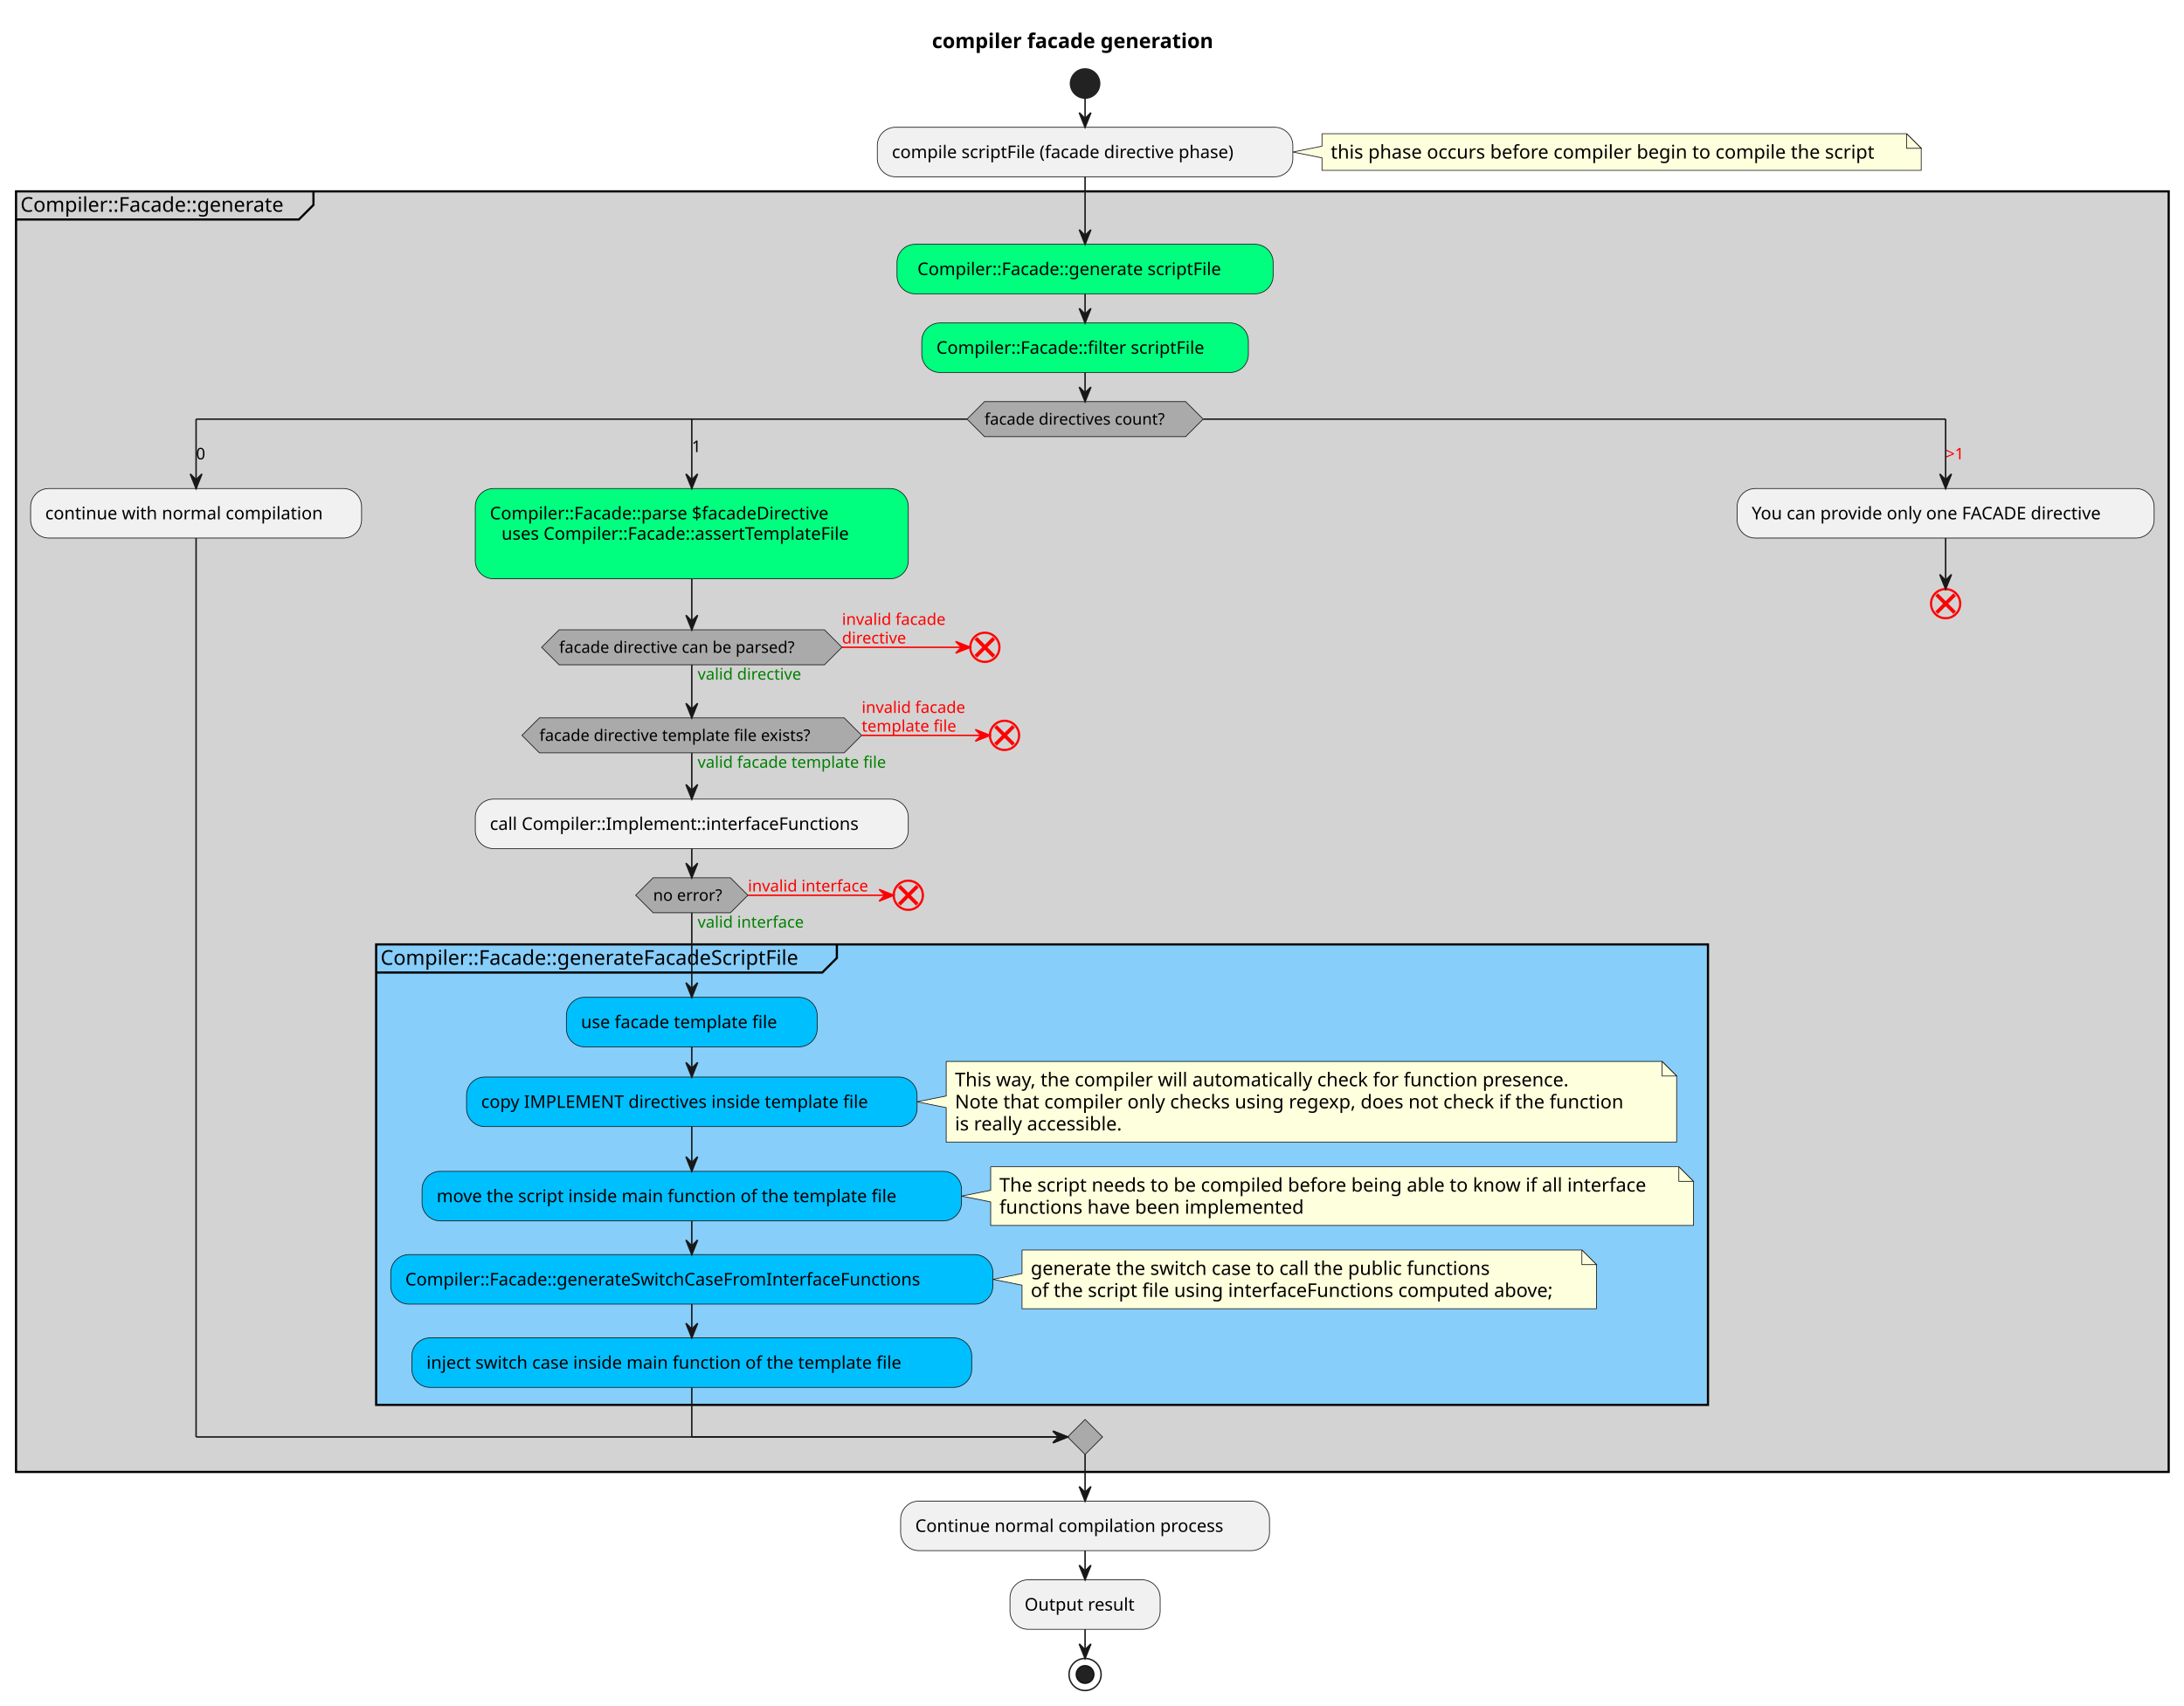
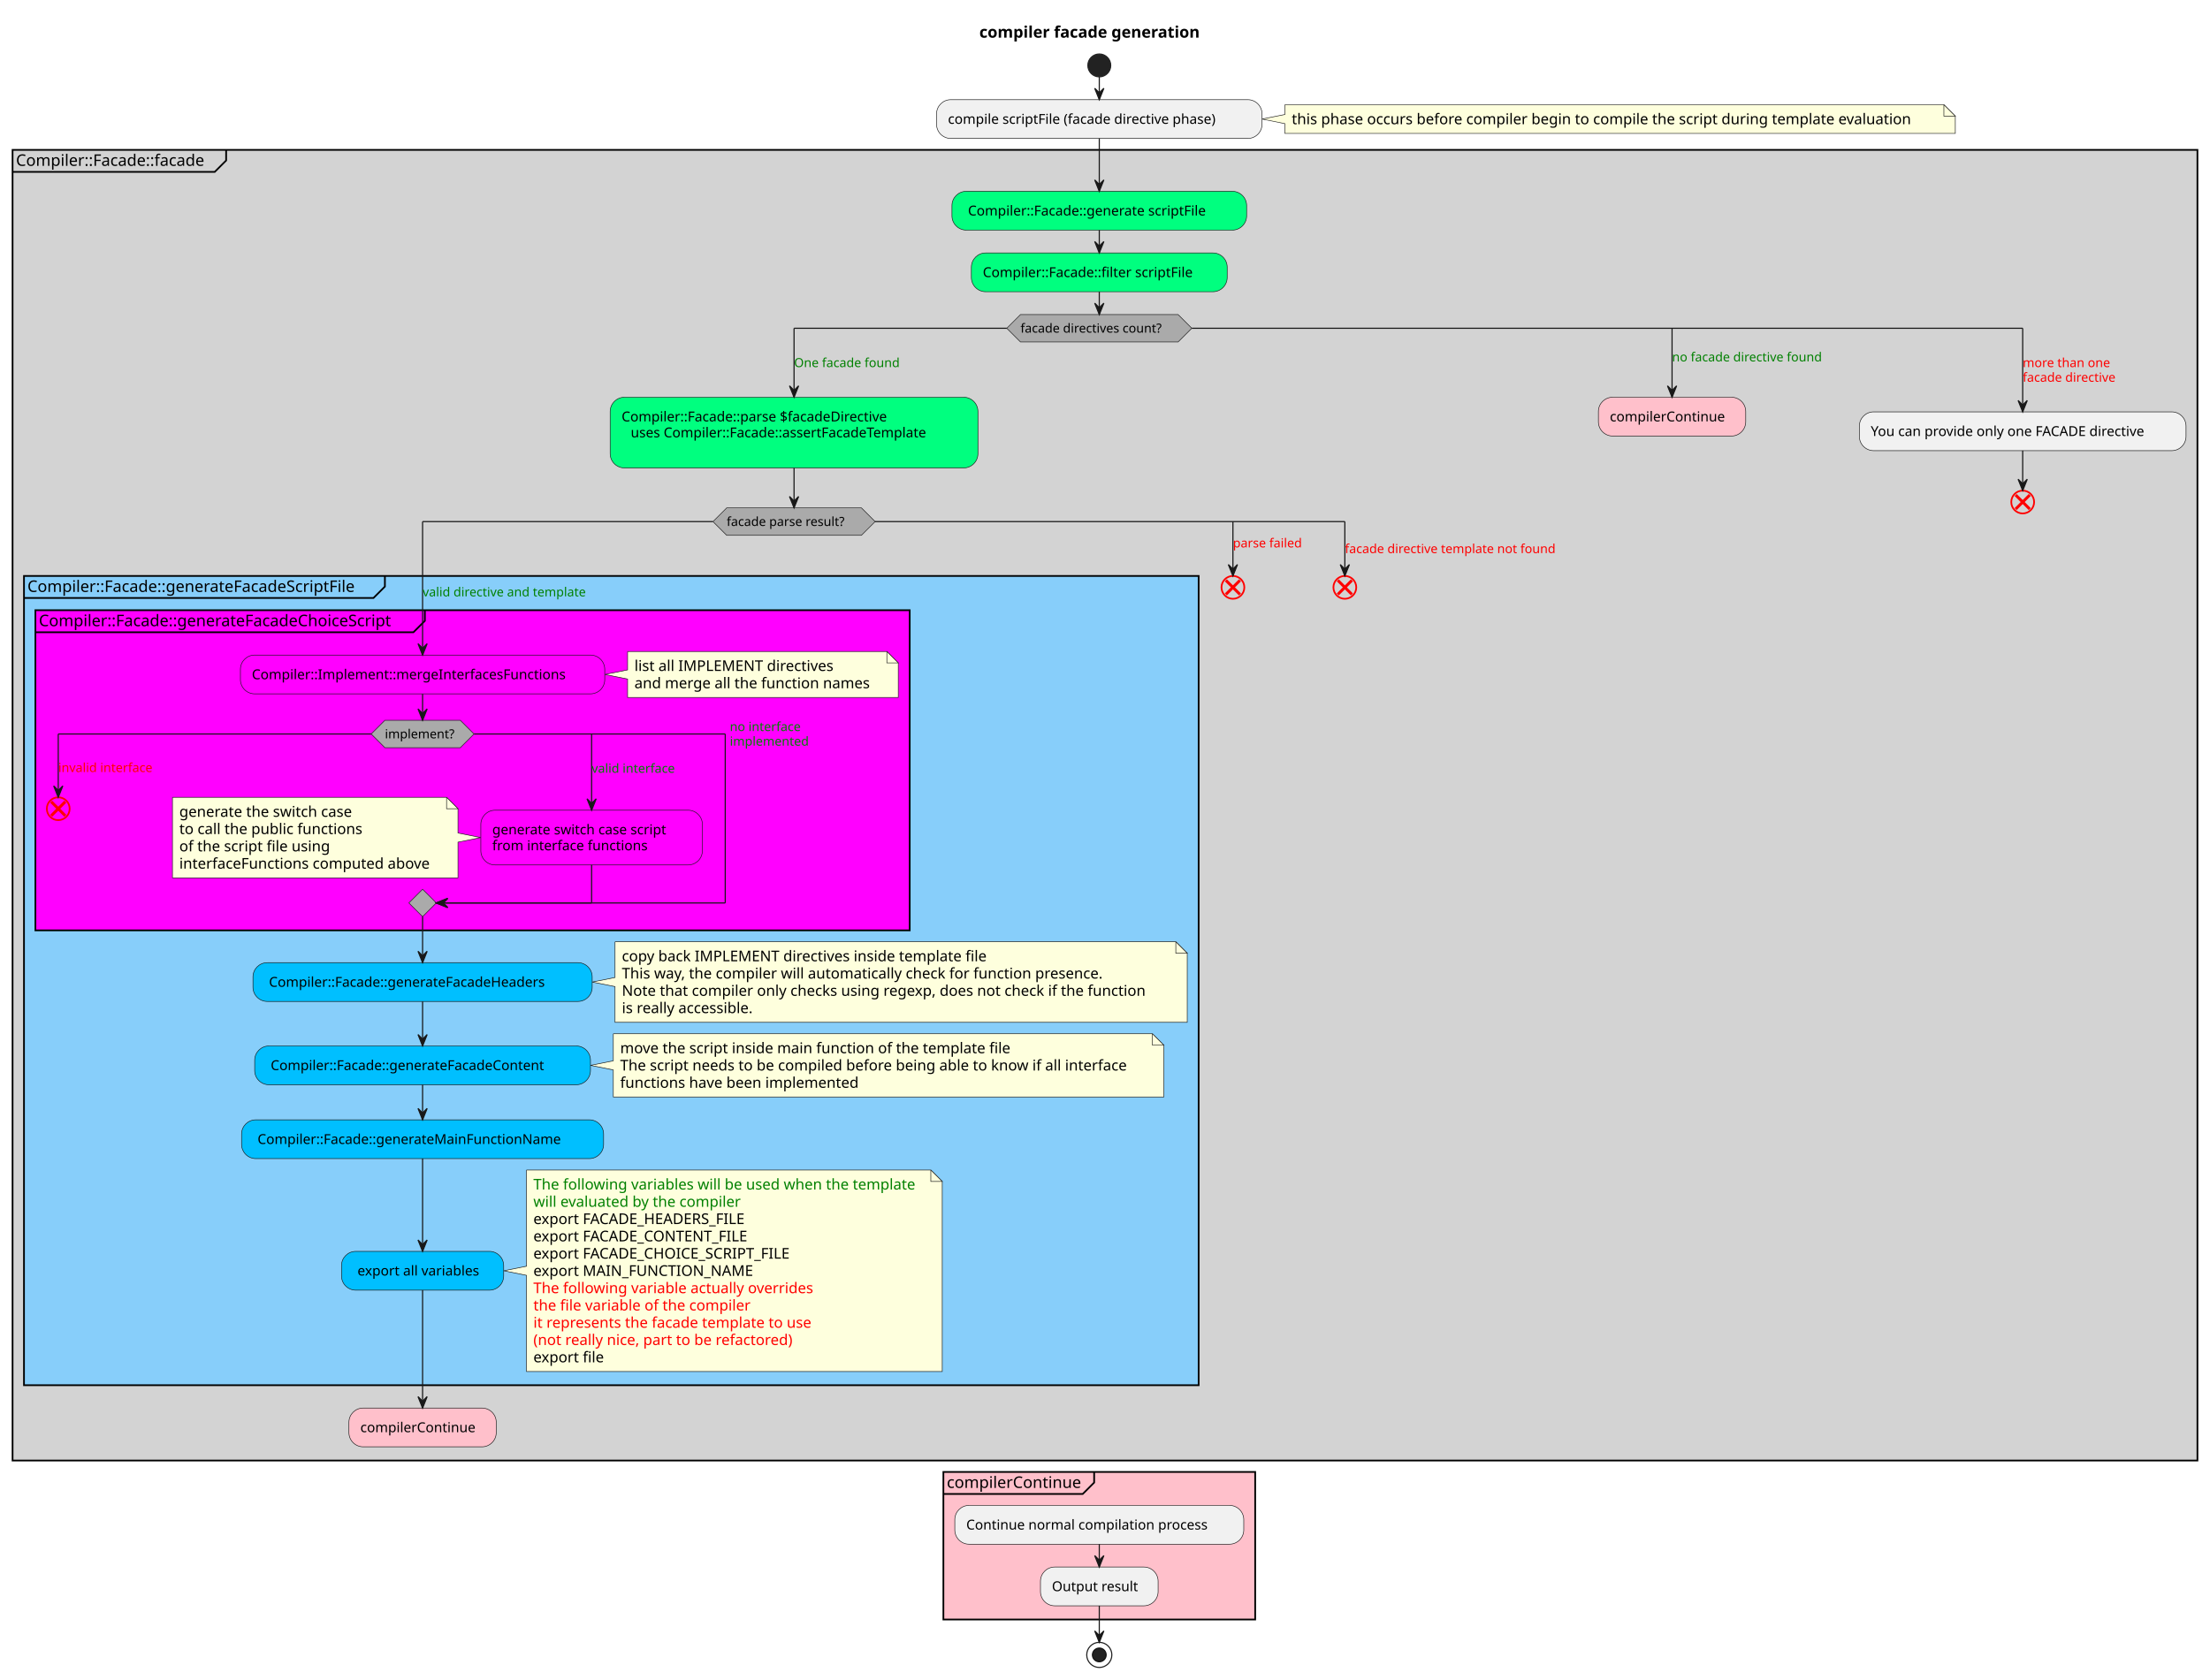
- <svg xmlns="http://www.w3.org/2000/svg" contentStyleType="text/css" height="1170px" preserveAspectRatio="none" style="width:1498px;height:1170px;background:#FFFFFF;" version="1.1" viewBox="0 0 1498 1170" width="1498px" zoomAndPan="magnify">
+ <svg xmlns="http://www.w3.org/2000/svg" contentStyleType="text/css" height="1471px" preserveAspectRatio="none" style="width:1935px;height:1471px;background:#FFFFFF;" version="1.1" viewBox="0 0 1935 1471" width="1935px" zoomAndPan="magnify">
  <defs />
  <g>
-     <text fill="#000000" font-family="sans-serif" font-size="14" font-weight="bold" lengthAdjust="spacing" textLength="217" x="639.25" y="32.995">compiler facade generation</text>
-     <ellipse cx="744.25" cy="57.297" fill="#222222" rx="10" ry="10" style="stroke:#222222;stroke-width:1.0;" />
-     <path d="M906.75,91.715 L906.75,100.281 L886.75,104.281 L906.75,108.281 L906.75,116.848 A0,0 0 0 0 906.75,116.848 L1317.75,116.848 A0,0 0 0 0 1317.75,116.848 L1317.75,101.715 L1307.75,91.715 L906.75,91.715 A0,0 0 0 0 906.75,91.715 " fill="#FEFFDD" style="stroke:#181818;stroke-width:0.5;" />
-     <path d="M1307.75,91.715 L1307.75,101.715 L1317.75,101.715 L1307.75,91.715 " fill="#FEFFDD" style="stroke:#181818;stroke-width:0.5;" />
-     <text fill="#000000" font-family="sans-serif" font-size="13" lengthAdjust="spacing" textLength="390" x="912.75" y="108.782">this phase occurs before compiler begin to compile the script</text>
-     <rect fill="#F1F1F1" height="33.969" rx="12.5" ry="12.5" style="stroke:#181818;stroke-width:0.5;" width="285" x="601.75" y="87.297" />
-     <text fill="#000000" font-family="sans-serif" font-size="12" lengthAdjust="spacing" textLength="265" x="611.75" y="108.436">compile scriptFile (facade directive phase)</text>
-     <rect fill="#D3D3D3" height="878.421" style="stroke:#000000;stroke-width:1.5;" width="1476.5" x="11" y="131.266" />
-     <path d="M215,131.266 L215,140.562 L205,150.562 L11,150.562 " fill="none" style="stroke:#000000;stroke-width:1.5;" />
-     <text fill="#000000" font-family="sans-serif" font-size="14" lengthAdjust="spacing" textLength="194" x="14" y="145.261">Compiler::Facade::generate</text>
-     <rect fill="#00FF7F" height="33.969" rx="12.5" ry="12.5" style="stroke:#181818;stroke-width:0.5;" width="258" x="615.25" y="167.562" />
-     <text fill="#000000" font-family="sans-serif" font-size="12" lengthAdjust="spacing" textLength="234" x="629.25" y="188.701">Compiler::Facade::generate scriptFile</text>
-     <rect fill="#00FF7F" height="33.969" rx="12.5" ry="12.5" style="stroke:#181818;stroke-width:0.5;" width="224" x="632.25" y="221.531" />
-     <text fill="#000000" font-family="sans-serif" font-size="12" lengthAdjust="spacing" textLength="204" x="642.25" y="242.67">Compiler::Facade::filter scriptFile</text>
-     <polygon fill="#AAAAAA" points="675.25,275.5,813.25,275.5,825.25,287.5,813.25,299.5,675.25,299.5,663.25,287.5,675.25,275.5" style="stroke:#181818;stroke-width:0.5;" />
-     <text fill="#000000" font-family="sans-serif" font-size="11" lengthAdjust="spacing" textLength="138" x="675.25" y="291.308">facade directives count?</text>
-     <rect fill="#F1F1F1" height="33.969" rx="12.5" ry="12.5" style="stroke:#181818;stroke-width:0.5;" width="227" x="21" y="335.109" />
-     <text fill="#000000" font-family="sans-serif" font-size="12" lengthAdjust="spacing" textLength="207" x="31" y="356.248">continue with normal compilation</text>
-     <rect fill="#00FF7F" height="61.906" rx="12.5" ry="12.5" style="stroke:#181818;stroke-width:0.5;" width="297" x="326" y="335.109" />
-     <text fill="#000000" font-family="sans-serif" font-size="12" lengthAdjust="spacing" textLength="261" x="336" y="356.248">Compiler::Facade::parse $facadeDirective</text>
-     <text fill="#000000" font-family="sans-serif" font-size="12" lengthAdjust="spacing" textLength="8" x="336" y="370.217">  </text>
-     <text fill="#000000" font-family="sans-serif" font-size="12" lengthAdjust="spacing" text-decoration="wavy underline" textLength="269" x="344" y="370.217">uses Compiler::Facade::assertTemplateFile</text>
-     <text fill="#000000" font-family="sans-serif" font-size="12" lengthAdjust="spacing" textLength="4" x="336" y="384.185"> </text>
-     <polygon fill="#AAAAAA" points="383.5,432.016,565.5,432.016,577.5,444.016,565.5,456.016,383.5,456.016,371.5,444.016,383.5,432.016" style="stroke:#181818;stroke-width:0.5;" />
-     <text fill="#008000" font-family="sans-serif" font-size="11" lengthAdjust="spacing" textLength="78" x="478.5" y="466.226">valid directive</text>
-     <text fill="#000000" font-family="sans-serif" font-size="11" lengthAdjust="spacing" textLength="182" x="383.5" y="447.824">facade directive can be parsed?</text>
-     <text fill="#FF0000" font-family="sans-serif" font-size="11" lengthAdjust="spacing" textLength="78" x="577.5" y="428.617">invalid facade</text>
-     <text fill="#FF0000" font-family="sans-serif" font-size="11" lengthAdjust="spacing" textLength="48" x="577.5" y="441.421">directive</text>
-     <ellipse cx="675.5" cy="444.016" fill="none" rx="10" ry="10" style="stroke:#FF0000;stroke-width:1.5;" />
-     <line style="stroke:#FF0000;stroke-width:2.5;" x1="669.313" x2="681.687" y1="437.828" y2="450.203" />
-     <line style="stroke:#FF0000;stroke-width:2.5;" x1="681.687" x2="669.313" y1="437.828" y2="450.203" />
-     <polygon fill="#AAAAAA" points="370,492.43,579,492.43,591,504.43,579,516.43,370,516.43,358,504.43,370,492.43" style="stroke:#181818;stroke-width:0.5;" />
-     <text fill="#008000" font-family="sans-serif" font-size="11" lengthAdjust="spacing" textLength="143" x="478.5" y="526.64">valid facade template file</text>
-     <text fill="#000000" font-family="sans-serif" font-size="11" lengthAdjust="spacing" textLength="209" x="370" y="508.238">facade directive template file exists?</text>
-     <text fill="#FF0000" font-family="sans-serif" font-size="11" lengthAdjust="spacing" textLength="78" x="591" y="489.031">invalid facade</text>
-     <text fill="#FF0000" font-family="sans-serif" font-size="11" lengthAdjust="spacing" textLength="71" x="591" y="501.835">template file</text>
-     <ellipse cx="689" cy="504.43" fill="none" rx="10" ry="10" style="stroke:#FF0000;stroke-width:1.5;" />
-     <line style="stroke:#FF0000;stroke-width:2.5;" x1="682.813" x2="695.187" y1="498.243" y2="510.617" />
-     <line style="stroke:#FF0000;stroke-width:2.5;" x1="695.187" x2="682.813" y1="498.243" y2="510.617" />
-     <rect fill="#F1F1F1" height="33.969" rx="12.5" ry="12.5" style="stroke:#181818;stroke-width:0.5;" width="297" x="326" y="548.14" />
-     <text fill="#000000" font-family="sans-serif" font-size="12" lengthAdjust="spacing" textLength="277" x="336" y="569.279">call Compiler::Implement::interfaceFunctions</text>
-     <polygon fill="#AAAAAA" points="448,602.109,501,602.109,513,614.109,501,626.109,448,626.109,436,614.109,448,602.109" style="stroke:#181818;stroke-width:0.5;" />
-     <text fill="#008000" font-family="sans-serif" font-size="11" lengthAdjust="spacing" textLength="80" x="478.5" y="636.319">valid interface</text>
-     <text fill="#000000" font-family="sans-serif" font-size="11" lengthAdjust="spacing" textLength="53" x="448" y="617.917">no error?</text>
-     <text fill="#FF0000" font-family="sans-serif" font-size="11" lengthAdjust="spacing" textLength="90" x="513" y="611.515">invalid interface</text>
-     <ellipse cx="623" cy="614.109" fill="none" rx="10" ry="10" style="stroke:#FF0000;stroke-width:1.5;" />
-     <line style="stroke:#FF0000;stroke-width:2.5;" x1="616.813" x2="629.187" y1="607.922" y2="620.296" />
-     <line style="stroke:#FF0000;stroke-width:2.5;" x1="629.187" x2="616.813" y1="607.922" y2="620.296" />
-     <rect fill="#87CEFA" height="315.867" style="stroke:#000000;stroke-width:1.5;" width="913.5" x="258" y="647.819" />
-     <path d="M574,647.819 L574,657.116 L564,667.116 L258,667.116 " fill="none" style="stroke:#000000;stroke-width:1.5;" />
-     <text fill="#000000" font-family="sans-serif" font-size="14" lengthAdjust="spacing" textLength="306" x="261" y="661.814">Compiler::Facade::generateFacadeScriptFile</text>
-     <rect fill="#00BFFF" height="33.969" rx="12.5" ry="12.5" style="stroke:#181818;stroke-width:0.5;" width="172" x="388.5" y="684.116" />
-     <text fill="#000000" font-family="sans-serif" font-size="12" lengthAdjust="spacing" textLength="152" x="398.5" y="705.255">use facade template file</text>
-     <path d="M649,728.085 L649,751.784 L629,755.784 L649,759.784 L649,783.483 A0,0 0 0 0 649,783.483 L1150,783.483 A0,0 0 0 0 1150,783.483 L1150,738.085 L1140,728.085 L649,728.085 A0,0 0 0 0 649,728.085 " fill="#FEFFDD" style="stroke:#181818;stroke-width:0.5;" />
-     <path d="M1140,728.085 L1140,738.085 L1150,738.085 L1140,728.085 " fill="#FEFFDD" style="stroke:#181818;stroke-width:0.5;" />
-     <text fill="#000000" font-family="sans-serif" font-size="13" lengthAdjust="spacing" textLength="437" x="655" y="745.152">This way, the compiler will automatically check for function presence.</text>
-     <text fill="#000000" font-family="sans-serif" font-size="13" lengthAdjust="spacing" textLength="480" x="655" y="760.285">Note that compiler only checks using regexp, does not check if the function</text>
-     <text fill="#000000" font-family="sans-serif" font-size="13" lengthAdjust="spacing" textLength="122" x="655" y="775.418">is really accessible.</text>
-     <rect fill="#00BFFF" height="33.969" rx="12.5" ry="12.5" style="stroke:#181818;stroke-width:0.5;" width="309" x="320" y="738.8" />
-     <text fill="#000000" font-family="sans-serif" font-size="12" lengthAdjust="spacing" textLength="289" x="330" y="759.938">copy IMPLEMENT directives inside template file</text>
-     <path d="M679.5,800.335 L679.5,816.468 L659.5,820.468 L679.5,824.468 L679.5,840.601 A0,0 0 0 0 679.5,840.601 L1161.5,840.601 A0,0 0 0 0 1161.5,840.601 L1161.5,810.335 L1151.5,800.335 L679.5,800.335 A0,0 0 0 0 679.5,800.335 " fill="#FEFFDD" style="stroke:#181818;stroke-width:0.5;" />
-     <path d="M1151.5,800.335 L1151.5,810.335 L1161.5,810.335 L1151.5,800.335 " fill="#FEFFDD" style="stroke:#181818;stroke-width:0.5;" />
-     <text fill="#000000" font-family="sans-serif" font-size="13" lengthAdjust="spacing" textLength="461" x="685.5" y="817.402">The script needs to be compiled before being able to know if all interface</text>
-     <text fill="#000000" font-family="sans-serif" font-size="13" lengthAdjust="spacing" textLength="218" x="685.5" y="832.535">functions have been implemented</text>
-     <rect fill="#00BFFF" height="33.969" rx="12.5" ry="12.5" style="stroke:#181818;stroke-width:0.5;" width="370" x="289.5" y="803.483" />
-     <text fill="#000000" font-family="sans-serif" font-size="12" lengthAdjust="spacing" textLength="350" x="299.5" y="824.622">move the script inside main function of the template file</text>
-     <path d="M701,857.452 L701,873.585 L681,877.585 L701,881.585 L701,897.718 A0,0 0 0 0 701,897.718 L1095,897.718 A0,0 0 0 0 1095,897.718 L1095,867.452 L1085,857.452 L701,857.452 A0,0 0 0 0 701,857.452 " fill="#FEFFDD" style="stroke:#181818;stroke-width:0.5;" />
-     <path d="M1085,857.452 L1085,867.452 L1095,867.452 L1085,857.452 " fill="#FEFFDD" style="stroke:#181818;stroke-width:0.5;" />
-     <text fill="#000000" font-family="sans-serif" font-size="13" lengthAdjust="spacing" textLength="330" x="707" y="874.519">generate the switch case to call the public functions</text>
-     <text fill="#000000" font-family="sans-serif" font-size="13" lengthAdjust="spacing" textLength="373" x="707" y="889.652">of the script file using interfaceFunctions computed above;</text>
-     <rect fill="#00BFFF" height="33.969" rx="12.5" ry="12.5" style="stroke:#181818;stroke-width:0.5;" width="413" x="268" y="860.601" />
-     <text fill="#000000" font-family="sans-serif" font-size="12" lengthAdjust="spacing" textLength="393" x="278" y="881.739">Compiler::Facade::generateSwitchCaseFromInterfaceFunctions</text>
-     <rect fill="#00BFFF" height="33.969" rx="12.5" ry="12.5" style="stroke:#181818;stroke-width:0.5;" width="384" x="282.5" y="917.718" />
-     <text fill="#000000" font-family="sans-serif" font-size="12" lengthAdjust="spacing" textLength="364" x="292.5" y="938.856">inject switch case inside main function of the template file</text>
-     <rect fill="#F1F1F1" height="33.969" rx="12.5" ry="12.5" style="stroke:#181818;stroke-width:0.5;" width="286" x="1191.5" y="335.109" />
-     <text fill="#000000" font-family="sans-serif" font-size="12" lengthAdjust="spacing" textLength="266" x="1201.5" y="356.248">You can provide only one FACADE directive</text>
-     <ellipse cx="1334.5" cy="414.078" fill="none" rx="10" ry="10" style="stroke:#FF0000;stroke-width:1.5;" />
-     <line style="stroke:#FF0000;stroke-width:2.5;" x1="1328.313" x2="1340.687" y1="407.891" y2="420.265" />
-     <line style="stroke:#FF0000;stroke-width:2.5;" x1="1340.687" x2="1328.313" y1="407.891" y2="420.265" />
-     <polygon fill="#AAAAAA" points="744.25,973.687,744.25,973.687,756.25,985.687,744.25,997.687,744.25,997.687,732.25,985.687,744.25,973.687" style="stroke:#181818;stroke-width:0.5;" />
-     <rect fill="#F1F1F1" height="33.969" rx="12.5" ry="12.5" style="stroke:#181818;stroke-width:0.5;" width="253" x="617.75" y="1029.687" />
-     <text fill="#000000" font-family="sans-serif" font-size="12" lengthAdjust="spacing" textLength="233" x="627.75" y="1050.825">Continue normal compilation process</text>
-     <rect fill="#F1F1F1" height="33.969" rx="12.5" ry="12.5" style="stroke:#181818;stroke-width:0.5;" width="103" x="692.75" y="1083.655" />
-     <text fill="#000000" font-family="sans-serif" font-size="12" lengthAdjust="spacing" textLength="83" x="702.75" y="1104.794">Output result</text>
-     <ellipse cx="744.25" cy="1148.624" fill="none" rx="11" ry="11" style="stroke:#222222;stroke-width:1.0;" />
-     <ellipse cx="744.25" cy="1148.624" fill="#222222" rx="6" ry="6" style="stroke:#111111;stroke-width:1.0;" />
-     <line style="stroke:#181818;stroke-width:1.0;" x1="744.25" x2="744.25" y1="67.297" y2="87.297" />
-     <polygon fill="#181818" points="740.25,77.297,744.25,87.297,748.25,77.297,744.25,81.297" style="stroke:#181818;stroke-width:1.0;" />
-     <line style="stroke:#181818;stroke-width:1.0;" x1="744.25" x2="744.25" y1="201.531" y2="221.531" />
-     <polygon fill="#181818" points="740.25,211.531,744.25,221.531,748.25,211.531,744.25,215.531" style="stroke:#181818;stroke-width:1.0;" />
-     <line style="stroke:#181818;stroke-width:1.0;" x1="474.5" x2="474.5" y1="456.016" y2="492.43" />
-     <polygon fill="#181818" points="470.5,482.43,474.5,492.43,478.5,482.43,474.5,486.43" style="stroke:#181818;stroke-width:1.0;" />
-     <line style="stroke:#FF0000;stroke-width:1.0;" x1="577.5" x2="665.5" y1="444.016" y2="444.016" />
-     <polygon fill="#FF0000" points="655.5,440.016,665.5,444.016,655.5,448.016,659.5,444.016" style="stroke:#FF0000;stroke-width:1.0;" />
-     <line style="stroke:#181818;stroke-width:1.0;" x1="474.5" x2="474.5" y1="397.016" y2="432.016" />
-     <polygon fill="#181818" points="470.5,422.016,474.5,432.016,478.5,422.016,474.5,426.016" style="stroke:#181818;stroke-width:1.0;" />
-     <line style="stroke:#181818;stroke-width:1.0;" x1="474.5" x2="474.5" y1="516.43" y2="548.14" />
-     <polygon fill="#181818" points="470.5,538.14,474.5,548.14,478.5,538.14,474.5,542.14" style="stroke:#181818;stroke-width:1.0;" />
-     <line style="stroke:#FF0000;stroke-width:1.0;" x1="591" x2="679" y1="504.43" y2="504.43" />
-     <polygon fill="#FF0000" points="669,500.43,679,504.43,669,508.43,673,504.43" style="stroke:#FF0000;stroke-width:1.0;" />
-     <line style="stroke:#181818;stroke-width:1.0;" x1="474.5" x2="474.5" y1="626.109" y2="684.116" />
-     <polygon fill="#181818" points="470.5,674.116,474.5,684.116,478.5,674.116,474.5,678.116" style="stroke:#181818;stroke-width:1.0;" />
-     <line style="stroke:#FF0000;stroke-width:1.0;" x1="513" x2="613" y1="614.109" y2="614.109" />
-     <polygon fill="#FF0000" points="603,610.109,613,614.109,603,618.109,607,614.109" style="stroke:#FF0000;stroke-width:1.0;" />
-     <line style="stroke:#181818;stroke-width:1.0;" x1="474.5" x2="474.5" y1="582.109" y2="602.109" />
-     <polygon fill="#181818" points="470.5,592.109,474.5,602.109,478.5,592.109,474.5,596.109" style="stroke:#181818;stroke-width:1.0;" />
-     <line style="stroke:#181818;stroke-width:1.0;" x1="474.5" x2="474.5" y1="718.085" y2="738.8" />
-     <polygon fill="#181818" points="470.5,728.8,474.5,738.8,478.5,728.8,474.5,732.8" style="stroke:#181818;stroke-width:1.0;" />
-     <line style="stroke:#181818;stroke-width:1.0;" x1="474.5" x2="474.5" y1="772.769" y2="803.483" />
-     <polygon fill="#181818" points="470.5,793.483,474.5,803.483,478.5,793.483,474.5,797.483" style="stroke:#181818;stroke-width:1.0;" />
-     <line style="stroke:#181818;stroke-width:1.0;" x1="474.5" x2="474.5" y1="837.452" y2="860.601" />
-     <polygon fill="#181818" points="470.5,850.601,474.5,860.601,478.5,850.601,474.5,854.601" style="stroke:#181818;stroke-width:1.0;" />
-     <line style="stroke:#181818;stroke-width:1.0;" x1="474.5" x2="474.5" y1="894.569" y2="917.718" />
-     <polygon fill="#181818" points="470.5,907.718,474.5,917.718,478.5,907.718,474.5,911.718" style="stroke:#181818;stroke-width:1.0;" />
-     <line style="stroke:#181818;stroke-width:1.0;" x1="1334.5" x2="1334.5" y1="369.078" y2="404.078" />
-     <polygon fill="#181818" points="1330.5,394.078,1334.5,404.078,1338.5,394.078,1334.5,398.078" style="stroke:#181818;stroke-width:1.0;" />
-     <line style="stroke:#181818;stroke-width:1.0;" x1="663.25" x2="134.5" y1="287.5" y2="287.5" />
-     <line style="stroke:#181818;stroke-width:1.0;" x1="134.5" x2="134.5" y1="287.5" y2="335.109" />
-     <polygon fill="#181818" points="130.5,325.109,134.5,335.109,138.5,325.109,134.5,329.109" style="stroke:#181818;stroke-width:1.0;" />
-     <text fill="#000000" font-family="sans-serif" font-size="11" lengthAdjust="spacing" textLength="7" x="134.5" y="315.113">0</text>
-     <line style="stroke:#181818;stroke-width:1.0;" x1="825.25" x2="1334.5" y1="287.5" y2="287.5" />
-     <line style="stroke:#181818;stroke-width:1.0;" x1="1334.5" x2="1334.5" y1="287.5" y2="335.109" />
-     <polygon fill="#181818" points="1330.5,325.109,1334.5,335.109,1338.5,325.109,1334.5,329.109" style="stroke:#181818;stroke-width:1.0;" />
-     <text fill="#FF0000" font-family="sans-serif" font-size="11" lengthAdjust="spacing" textLength="16" x="1334.5" y="315.113">&gt;1</text>
-     <line style="stroke:#181818;stroke-width:1.0;" x1="474.5" x2="474.5" y1="287.5" y2="335.109" />
-     <polygon fill="#181818" points="470.5,325.109,474.5,335.109,478.5,325.109,474.5,329.109" style="stroke:#181818;stroke-width:1.0;" />
-     <text fill="#000000" font-family="sans-serif" font-size="11" lengthAdjust="spacing" textLength="7" x="474.5" y="310.113">1</text>
-     <line style="stroke:#181818;stroke-width:1.0;" x1="134.5" x2="134.5" y1="369.078" y2="985.687" />
-     <line style="stroke:#181818;stroke-width:1.0;" x1="134.5" x2="732.25" y1="985.687" y2="985.687" />
-     <polygon fill="#181818" points="722.25,981.687,732.25,985.687,722.25,989.687,726.25,985.687" style="stroke:#181818;stroke-width:1.0;" />
-     <line style="stroke:#181818;stroke-width:1.0;" x1="474.5" x2="474.5" y1="951.687" y2="985.687" />
-     <line style="stroke:#181818;stroke-width:1.0;" x1="474.5" x2="732.25" y1="985.687" y2="985.687" />
-     <polygon fill="#181818" points="722.25,981.687,732.25,985.687,722.25,989.687,726.25,985.687" style="stroke:#181818;stroke-width:1.0;" />
-     <line style="stroke:#181818;stroke-width:1.0;" x1="744.25" x2="744.25" y1="255.5" y2="275.5" />
-     <polygon fill="#181818" points="740.25,265.5,744.25,275.5,748.25,265.5,744.25,269.5" style="stroke:#181818;stroke-width:1.0;" />
-     <line style="stroke:#181818;stroke-width:1.0;" x1="744.25" x2="744.25" y1="121.266" y2="167.562" />
-     <polygon fill="#181818" points="740.25,157.562,744.25,167.562,748.25,157.562,744.25,161.562" style="stroke:#181818;stroke-width:1.0;" />
-     <line style="stroke:#181818;stroke-width:1.0;" x1="744.25" x2="744.25" y1="997.687" y2="1029.687" />
-     <polygon fill="#181818" points="740.25,1019.687,744.25,1029.687,748.25,1019.687,744.25,1023.687" style="stroke:#181818;stroke-width:1.0;" />
-     <line style="stroke:#181818;stroke-width:1.0;" x1="744.25" x2="744.25" y1="1063.655" y2="1083.655" />
-     <polygon fill="#181818" points="740.25,1073.655,744.25,1083.655,748.25,1073.655,744.25,1077.655" style="stroke:#181818;stroke-width:1.0;" />
-     <line style="stroke:#181818;stroke-width:1.0;" x1="744.25" x2="744.25" y1="1117.624" y2="1137.624" />
-     <polygon fill="#181818" points="740.25,1127.624,744.25,1137.624,748.25,1127.624,744.25,1131.624" style="stroke:#181818;stroke-width:1.0;" />
+     <text fill="#000000" font-family="sans-serif" font-size="14" font-weight="bold" lengthAdjust="spacing" textLength="217" x="857.5" y="32.995">compiler facade generation</text>
+     <ellipse cx="962.5" cy="57.297" fill="#222222" rx="10" ry="10" style="stroke:#222222;stroke-width:1.0;" />
+     <path d="M1125,91.715 L1125,100.281 L1105,104.281 L1125,108.281 L1125,116.848 A0,0 0 0 0 1125,116.848 L1712,116.848 A0,0 0 0 0 1712,116.848 L1712,101.715 L1702,91.715 L1125,91.715 A0,0 0 0 0 1125,91.715 " fill="#FEFFDD" style="stroke:#181818;stroke-width:0.5;" />
+     <path d="M1702,91.715 L1702,101.715 L1712,101.715 L1702,91.715 " fill="#FEFFDD" style="stroke:#181818;stroke-width:0.5;" />
+     <text fill="#000000" font-family="sans-serif" font-size="13" lengthAdjust="spacing" textLength="566" x="1131" y="108.782">this phase occurs before compiler begin to compile the script during template evaluation</text>
+     <rect fill="#F1F1F1" height="33.969" rx="12.5" ry="12.5" style="stroke:#181818;stroke-width:0.5;" width="285" x="820" y="87.297" />
+     <text fill="#000000" font-family="sans-serif" font-size="12" lengthAdjust="spacing" textLength="265" x="830" y="108.436">compile scriptFile (facade directive phase)</text>
+     <rect fill="#D3D3D3" height="1147.891" style="stroke:#000000;stroke-width:1.5;" width="1913" x="11" y="131.266" />
+     <path d="M198,131.266 L198,140.562 L188,150.562 L11,150.562 " fill="none" style="stroke:#000000;stroke-width:1.5;" />
+     <text fill="#000000" font-family="sans-serif" font-size="14" lengthAdjust="spacing" textLength="177" x="14" y="145.261">Compiler::Facade::facade</text>
+     <rect fill="#00FF7F" height="33.969" rx="12.5" ry="12.5" style="stroke:#181818;stroke-width:0.5;" width="258" x="833.5" y="167.562" />
+     <text fill="#000000" font-family="sans-serif" font-size="12" lengthAdjust="spacing" textLength="234" x="847.5" y="188.701">Compiler::Facade::generate scriptFile</text>
+     <rect fill="#00FF7F" height="33.969" rx="12.5" ry="12.5" style="stroke:#181818;stroke-width:0.5;" width="224" x="850.5" y="221.531" />
+     <text fill="#000000" font-family="sans-serif" font-size="12" lengthAdjust="spacing" textLength="204" x="860.5" y="242.67">Compiler::Facade::filter scriptFile</text>
+     <polygon fill="#AAAAAA" points="893.5,275.5,1031.5,275.5,1043.5,287.5,1031.5,299.5,893.5,299.5,881.5,287.5,893.5,275.5" style="stroke:#181818;stroke-width:0.5;" />
+     <text fill="#000000" font-family="sans-serif" font-size="11" lengthAdjust="spacing" textLength="138" x="893.5" y="291.308">facade directives count?</text>
+     <rect fill="#00FF7F" height="61.906" rx="12.5" ry="12.5" style="stroke:#181818;stroke-width:0.5;" width="322" x="534.25" y="347.914" />
+     <text fill="#000000" font-family="sans-serif" font-size="12" lengthAdjust="spacing" textLength="261" x="544.25" y="369.053">Compiler::Facade::parse $facadeDirective</text>
+     <text fill="#000000" font-family="sans-serif" font-size="12" lengthAdjust="spacing" textLength="8" x="544.25" y="383.022">  </text>
+     <text fill="#000000" font-family="sans-serif" font-size="12" lengthAdjust="spacing" text-decoration="wavy underline" textLength="294" x="552.25" y="383.022">uses Compiler::Facade::assertFacadeTemplate</text>
+     <text fill="#000000" font-family="sans-serif" font-size="12" lengthAdjust="spacing" textLength="4" x="544.25" y="396.99"> </text>
+     <polygon fill="#AAAAAA" points="636.25,444.82,754.25,444.82,766.25,456.82,754.25,468.82,636.25,468.82,624.25,456.82,636.25,444.82" style="stroke:#181818;stroke-width:0.5;" />
+     <text fill="#000000" font-family="sans-serif" font-size="11" lengthAdjust="spacing" textLength="118" x="636.25" y="460.628">facade parse result?</text>
+     <rect fill="#87CEFA" height="708.758" style="stroke:#000000;stroke-width:1.5;" width="1028.5" x="21" y="504.43" />
+     <path d="M337,504.43 L337,513.727 L327,523.727 L21,523.727 " fill="none" style="stroke:#000000;stroke-width:1.5;" />
+     <text fill="#000000" font-family="sans-serif" font-size="14" lengthAdjust="spacing" textLength="306" x="24" y="518.425">Compiler::Facade::generateFacadeScriptFile</text>
+     <rect fill="#FF00FF" height="280.398" style="stroke:#000000;stroke-width:1.5;" width="765.5" x="31" y="534.43" />
+     <path d="M372,534.43 L372,543.727 L362,553.727 L31,553.727 " fill="none" style="stroke:#000000;stroke-width:1.5;" />
+     <text fill="#000000" font-family="sans-serif" font-size="14" lengthAdjust="spacing" textLength="331" x="34" y="548.425">Compiler::Facade::generateFacadeChoiceScript</text>
+     <path d="M549.5,570.578 L549.5,586.711 L529.5,590.711 L549.5,594.711 L549.5,610.844 A0,0 0 0 0 549.5,610.844 L786.5,610.844 A0,0 0 0 0 786.5,610.844 L786.5,580.578 L776.5,570.578 L549.5,570.578 A0,0 0 0 0 549.5,570.578 " fill="#FEFFDD" style="stroke:#181818;stroke-width:0.5;" />
+     <path d="M776.5,570.578 L776.5,580.578 L786.5,580.578 L776.5,570.578 " fill="#FEFFDD" style="stroke:#181818;stroke-width:0.5;" />
+     <text fill="#000000" font-family="sans-serif" font-size="13" lengthAdjust="spacing" textLength="178" x="555.5" y="587.645">list all IMPLEMENT directives</text>
+     <text fill="#000000" font-family="sans-serif" font-size="13" lengthAdjust="spacing" textLength="216" x="555.5" y="602.778">and merge all the function names</text>
+     <rect fill="#FF00FF" height="33.969" rx="12.5" ry="12.5" style="stroke:#181818;stroke-width:0.5;" width="319" x="210.5" y="573.727" />
+     <text fill="#000000" font-family="sans-serif" font-size="12" lengthAdjust="spacing" textLength="299" x="220.5" y="594.865">Compiler::Implement::mergeInterfacesFunctions</text>
+     <polygon fill="#AAAAAA" points="337,630.844,403,630.844,415,642.844,403,654.844,337,654.844,325,642.844,337,630.844" style="stroke:#181818;stroke-width:0.5;" />
+     <text fill="#000000" font-family="sans-serif" font-size="11" lengthAdjust="spacing" textLength="66" x="337" y="646.652">implement?</text>
+     <ellipse cx="51" cy="708.297" fill="none" rx="10" ry="10" style="stroke:#FF0000;stroke-width:1.5;" />
+     <line style="stroke:#FF0000;stroke-width:2.5;" x1="44.813" x2="57.187" y1="702.11" y2="714.484" />
+     <line style="stroke:#FF0000;stroke-width:2.5;" x1="57.187" x2="44.813" y1="702.11" y2="714.484" />
+     <path d="M151,698.297 L151,768.828 A0,0 0 0 0 151,768.828 L401,768.828 A0,0 0 0 0 401,768.828 L401,737.562 L421,733.562 L401,729.562 L401,708.297 L391,698.297 L151,698.297 A0,0 0 0 0 151,698.297 " fill="#FEFFDD" style="stroke:#181818;stroke-width:0.5;" />
+     <path d="M391,698.297 L391,708.297 L401,708.297 L391,698.297 " fill="#FEFFDD" style="stroke:#181818;stroke-width:0.5;" />
+     <text fill="#000000" font-family="sans-serif" font-size="13" lengthAdjust="spacing" textLength="160" x="157" y="715.364">generate the switch case</text>
+     <text fill="#000000" font-family="sans-serif" font-size="13" lengthAdjust="spacing" textLength="166" x="157" y="730.497">to call the public functions</text>
+     <text fill="#000000" font-family="sans-serif" font-size="13" lengthAdjust="spacing" textLength="136" x="157" y="745.629">of the script file using</text>
+     <text fill="#000000" font-family="sans-serif" font-size="13" lengthAdjust="spacing" textLength="229" x="157" y="760.762">interfaceFunctions computed above</text>
+     <rect fill="#FF00FF" height="47.938" rx="12.5" ry="12.5" style="stroke:#181818;stroke-width:0.5;" width="194" x="421" y="709.594" />
+     <text fill="#000000" font-family="sans-serif" font-size="12" lengthAdjust="spacing" textLength="174" x="431" y="730.732">generate switch case script</text>
+     <text fill="#000000" font-family="sans-serif" font-size="12" lengthAdjust="spacing" textLength="150" x="431" y="744.701">from interface functions</text>
+     <polygon fill="#AAAAAA" points="370,778.828,370,778.828,382,790.828,370,802.828,370,802.828,358,790.828,370,778.828" style="stroke:#181818;stroke-width:0.5;" />
+     <path d="M538.5,824.828 L538.5,856.094 L518.5,860.094 L538.5,864.094 L538.5,895.359 A0,0 0 0 0 538.5,895.359 L1039.5,895.359 A0,0 0 0 0 1039.5,895.359 L1039.5,834.828 L1029.5,824.828 L538.5,824.828 A0,0 0 0 0 538.5,824.828 " fill="#FEFFDD" style="stroke:#181818;stroke-width:0.5;" />
+     <path d="M1029.5,824.828 L1029.5,834.828 L1039.5,834.828 L1029.5,824.828 " fill="#FEFFDD" style="stroke:#181818;stroke-width:0.5;" />
+     <text fill="#000000" font-family="sans-serif" font-size="13" lengthAdjust="spacing" textLength="331" x="544.5" y="841.895">copy back IMPLEMENT directives inside template file</text>
+     <text fill="#000000" font-family="sans-serif" font-size="13" lengthAdjust="spacing" textLength="437" x="544.5" y="857.028">This way, the compiler will automatically check for function presence.</text>
+     <text fill="#000000" font-family="sans-serif" font-size="13" lengthAdjust="spacing" textLength="480" x="544.5" y="872.161">Note that compiler only checks using regexp, does not check if the function</text>
+     <text fill="#000000" font-family="sans-serif" font-size="13" lengthAdjust="spacing" textLength="122" x="544.5" y="887.293">is really accessible.</text>
+     <rect fill="#00BFFF" height="33.969" rx="12.5" ry="12.5" style="stroke:#181818;stroke-width:0.5;" width="297" x="221.5" y="843.109" />
+     <text fill="#000000" font-family="sans-serif" font-size="12" lengthAdjust="spacing" textLength="273" x="235.5" y="864.248">Compiler::Facade::generateFacadeHeaders</text>
+     <path d="M537,905.359 L537,929.059 L517,933.059 L537,937.059 L537,960.758 A0,0 0 0 0 537,960.758 L1019,960.758 A0,0 0 0 0 1019,960.758 L1019,915.359 L1009,905.359 L537,905.359 A0,0 0 0 0 537,905.359 " fill="#FEFFDD" style="stroke:#181818;stroke-width:0.5;" />
+     <path d="M1009,905.359 L1009,915.359 L1019,915.359 L1009,905.359 " fill="#FEFFDD" style="stroke:#181818;stroke-width:0.5;" />
+     <text fill="#000000" font-family="sans-serif" font-size="13" lengthAdjust="spacing" textLength="357" x="543" y="922.426">move the script inside main function of the template file</text>
+     <text fill="#000000" font-family="sans-serif" font-size="13" lengthAdjust="spacing" textLength="461" x="543" y="937.559">The script needs to be compiled before being able to know if all interface</text>
+     <text fill="#000000" font-family="sans-serif" font-size="13" lengthAdjust="spacing" textLength="218" x="543" y="952.692">functions have been implemented</text>
+     <rect fill="#00BFFF" height="33.969" rx="12.5" ry="12.5" style="stroke:#181818;stroke-width:0.5;" width="294" x="223" y="916.074" />
+     <text fill="#000000" font-family="sans-serif" font-size="12" lengthAdjust="spacing" textLength="270" x="237" y="937.213">Compiler::Facade::generateFacadeContent</text>
+     <rect fill="#00BFFF" height="33.969" rx="12.5" ry="12.5" style="stroke:#181818;stroke-width:0.5;" width="317" x="211.5" y="980.758" />
+     <text fill="#000000" font-family="sans-serif" font-size="12" lengthAdjust="spacing" textLength="293" x="225.5" y="1001.896">Compiler::Facade::generateMainFunctionName</text>
+     <path d="M461,1024.727 L461,1108.957 L441,1112.957 L461,1116.957 L461,1201.188 A0,0 0 0 0 461,1201.188 L825,1201.188 A0,0 0 0 0 825,1201.188 L825,1034.727 L815,1024.727 L461,1024.727 A0,0 0 0 0 461,1024.727 " fill="#FEFFDD" style="stroke:#181818;stroke-width:0.5;" />
+     <path d="M815,1024.727 L815,1034.727 L825,1034.727 L815,1024.727 " fill="#FEFFDD" style="stroke:#181818;stroke-width:0.5;" />
+     <text fill="#008000" font-family="sans-serif" font-size="13" lengthAdjust="spacing" textLength="343" x="467" y="1041.793">The following variables will be used when the template</text>
+     <text fill="#008000" font-family="sans-serif" font-size="13" lengthAdjust="spacing" textLength="188" x="467" y="1056.926">will evaluated by the compiler</text>
+     <text fill="#000000" font-family="sans-serif" font-size="13" lengthAdjust="spacing" textLength="198" x="467" y="1072.059">export FACADE_HEADERS_FILE</text>
+     <text fill="#000000" font-family="sans-serif" font-size="13" lengthAdjust="spacing" textLength="197" x="467" y="1087.192">export FACADE_CONTENT_FILE</text>
+     <text fill="#000000" font-family="sans-serif" font-size="13" lengthAdjust="spacing" textLength="236" x="467" y="1102.325">export FACADE_CHOICE_SCRIPT_FILE</text>
+     <text fill="#000000" font-family="sans-serif" font-size="13" lengthAdjust="spacing" textLength="196" x="467" y="1117.457">export MAIN_FUNCTION_NAME</text>
+     <text fill="#FF0000" font-family="sans-serif" font-size="13" lengthAdjust="spacing" textLength="251" x="467" y="1132.59">The following variable actually overrides</text>
+     <text fill="#FF0000" font-family="sans-serif" font-size="13" lengthAdjust="spacing" textLength="197" x="467" y="1147.723">the file variable of the compiler</text>
+     <text fill="#FF0000" font-family="sans-serif" font-size="13" lengthAdjust="spacing" textLength="259" x="467" y="1162.856">it represents the facade template to use</text>
+     <text fill="#FF0000" font-family="sans-serif" font-size="13" lengthAdjust="spacing" textLength="240" x="467" y="1177.989">(not really nice, part to be refactored)</text>
+     <text fill="#000000" font-family="sans-serif" font-size="13" lengthAdjust="spacing" textLength="63" x="467" y="1193.122">export file</text>
+     <rect fill="#00BFFF" height="33.969" rx="12.5" ry="12.5" style="stroke:#181818;stroke-width:0.5;" width="142" x="299" y="1095.973" />
+     <text fill="#000000" font-family="sans-serif" font-size="12" lengthAdjust="spacing" textLength="118" x="313" y="1117.111">export all variables</text>
+     <rect fill="#FFC0CB" height="33.969" rx="12.5" ry="12.5" style="stroke:#181818;stroke-width:0.5;" width="129" x="305.5" y="1233.188" />
+     <text fill="#000000" font-family="sans-serif" font-size="12" lengthAdjust="spacing" textLength="109" x="315.5" y="1254.326">compilerContinue</text>
+     <ellipse cx="1079.5" cy="514.43" fill="none" rx="10" ry="10" style="stroke:#FF0000;stroke-width:1.5;" />
+     <line style="stroke:#FF0000;stroke-width:2.5;" x1="1073.313" x2="1085.687" y1="508.243" y2="520.617" />
+     <line style="stroke:#FF0000;stroke-width:2.5;" x1="1085.687" x2="1073.313" y1="508.243" y2="520.617" />
+     <ellipse cx="1177.5" cy="514.43" fill="none" rx="10" ry="10" style="stroke:#FF0000;stroke-width:1.5;" />
+     <line style="stroke:#FF0000;stroke-width:2.5;" x1="1171.313" x2="1183.687" y1="508.243" y2="520.617" />
+     <line style="stroke:#FF0000;stroke-width:2.5;" x1="1183.687" x2="1171.313" y1="508.243" y2="520.617" />
+     <rect fill="#FFC0CB" height="33.969" rx="12.5" ry="12.5" style="stroke:#181818;stroke-width:0.5;" width="129" x="1399.5" y="347.914" />
+     <text fill="#000000" font-family="sans-serif" font-size="12" lengthAdjust="spacing" textLength="109" x="1409.5" y="369.053">compilerContinue</text>
+     <rect fill="#F1F1F1" height="33.969" rx="12.5" ry="12.5" style="stroke:#181818;stroke-width:0.5;" width="286" x="1628" y="360.719" />
+     <text fill="#000000" font-family="sans-serif" font-size="12" lengthAdjust="spacing" textLength="266" x="1638" y="381.857">You can provide only one FACADE directive</text>
+     <ellipse cx="1771" cy="439.688" fill="none" rx="10" ry="10" style="stroke:#FF0000;stroke-width:1.5;" />
+     <line style="stroke:#FF0000;stroke-width:2.5;" x1="1764.813" x2="1777.187" y1="433.5" y2="445.875" />
+     <line style="stroke:#FF0000;stroke-width:2.5;" x1="1777.187" x2="1764.813" y1="433.5" y2="445.875" />
+     <rect fill="#FFC0CB" height="129.234" style="stroke:#000000;stroke-width:1.5;" width="273" x="826" y="1289.156" />
+     <path d="M958,1289.156 L958,1298.453 L948,1308.453 L826,1308.453 " fill="none" style="stroke:#000000;stroke-width:1.5;" />
+     <text fill="#000000" font-family="sans-serif" font-size="14" lengthAdjust="spacing" textLength="122" x="829" y="1303.151">compilerContinue</text>
+     <rect fill="#F1F1F1" height="33.969" rx="12.5" ry="12.5" style="stroke:#181818;stroke-width:0.5;" width="253" x="836" y="1318.453" />
+     <text fill="#000000" font-family="sans-serif" font-size="12" lengthAdjust="spacing" textLength="233" x="846" y="1339.592">Continue normal compilation process</text>
+     <rect fill="#F1F1F1" height="33.969" rx="12.5" ry="12.5" style="stroke:#181818;stroke-width:0.5;" width="103" x="911" y="1372.422" />
+     <text fill="#000000" font-family="sans-serif" font-size="12" lengthAdjust="spacing" textLength="83" x="921" y="1393.561">Output result</text>
+     <ellipse cx="962.5" cy="1449.391" fill="none" rx="11" ry="11" style="stroke:#222222;stroke-width:1.0;" />
+     <ellipse cx="962.5" cy="1449.391" fill="#222222" rx="6" ry="6" style="stroke:#111111;stroke-width:1.0;" />
+     <line style="stroke:#181818;stroke-width:1.0;" x1="962.5" x2="962.5" y1="67.297" y2="87.297" />
+     <polygon fill="#181818" points="958.5,77.297,962.5,87.297,966.5,77.297,962.5,81.297" style="stroke:#181818;stroke-width:1.0;" />
+     <line style="stroke:#181818;stroke-width:1.0;" x1="962.5" x2="962.5" y1="201.531" y2="221.531" />
+     <polygon fill="#181818" points="958.5,211.531,962.5,221.531,966.5,211.531,962.5,215.531" style="stroke:#181818;stroke-width:1.0;" />
+     <line style="stroke:#181818;stroke-width:1.0;" x1="325" x2="51" y1="642.844" y2="642.844" />
+     <line style="stroke:#181818;stroke-width:1.0;" x1="51" x2="51" y1="642.844" y2="698.297" />
+     <polygon fill="#181818" points="47,688.297,51,698.297,55,688.297,51,692.297" style="stroke:#181818;stroke-width:1.0;" />
+     <text fill="#FF0000" font-family="sans-serif" font-size="11" lengthAdjust="spacing" textLength="90" x="51" y="676.148">invalid interface</text>
+     <line style="stroke:#181818;stroke-width:1.0;" x1="415" x2="635" y1="642.844" y2="642.844" />
+     <line style="stroke:#181818;stroke-width:1.0;" x1="635" x2="635" y1="642.844" y2="790.828" />
+     <line style="stroke:#181818;stroke-width:1.0;" x1="635" x2="382" y1="790.828" y2="790.828" />
+     <polygon fill="#181818" points="392,786.828,382,790.828,392,794.828,388,790.828" style="stroke:#181818;stroke-width:1.0;" />
+     <text fill="#008000" font-family="sans-serif" font-size="11" lengthAdjust="spacing" textLength="68" x="639" y="640.25">no interface</text>
+     <text fill="#008000" font-family="sans-serif" font-size="11" lengthAdjust="spacing" textLength="74" x="639" y="653.054">implemented</text>
+     <line style="stroke:#181818;stroke-width:1.0;" x1="518" x2="518" y1="642.844" y2="709.594" />
+     <polygon fill="#181818" points="514,699.594,518,709.594,522,699.594,518,703.594" style="stroke:#181818;stroke-width:1.0;" />
+     <text fill="#008000" font-family="sans-serif" font-size="11" lengthAdjust="spacing" textLength="80" x="518" y="676.797">valid interface</text>
+     <line style="stroke:#181818;stroke-width:1.0;" x1="518" x2="518" y1="757.531" y2="790.828" />
+     <line style="stroke:#181818;stroke-width:1.0;" x1="518" x2="382" y1="790.828" y2="790.828" />
+     <polygon fill="#181818" points="392,786.828,382,790.828,392,794.828,388,790.828" style="stroke:#181818;stroke-width:1.0;" />
+     <line style="stroke:#181818;stroke-width:1.0;" x1="370" x2="370" y1="607.695" y2="630.844" />
+     <polygon fill="#181818" points="366,620.844,370,630.844,374,620.844,370,624.844" style="stroke:#181818;stroke-width:1.0;" />
+     <line style="stroke:#181818;stroke-width:1.0;" x1="370" x2="370" y1="802.828" y2="843.109" />
+     <polygon fill="#181818" points="366,833.109,370,843.109,374,833.109,370,837.109" style="stroke:#181818;stroke-width:1.0;" />
+     <line style="stroke:#181818;stroke-width:1.0;" x1="370" x2="370" y1="877.078" y2="916.074" />
+     <polygon fill="#181818" points="366,906.074,370,916.074,374,906.074,370,910.074" style="stroke:#181818;stroke-width:1.0;" />
+     <line style="stroke:#181818;stroke-width:1.0;" x1="370" x2="370" y1="950.043" y2="980.758" />
+     <polygon fill="#181818" points="366,970.758,370,980.758,374,970.758,370,974.758" style="stroke:#181818;stroke-width:1.0;" />
+     <line style="stroke:#181818;stroke-width:1.0;" x1="370" x2="370" y1="1014.727" y2="1095.973" />
+     <polygon fill="#181818" points="366,1085.973,370,1095.973,374,1085.973,370,1089.973" style="stroke:#181818;stroke-width:1.0;" />
+     <line style="stroke:#181818;stroke-width:1.0;" x1="370" x2="370" y1="1129.941" y2="1233.188" />
+     <polygon fill="#181818" points="366,1223.188,370,1233.188,374,1223.188,370,1227.188" style="stroke:#181818;stroke-width:1.0;" />
+     <line style="stroke:#181818;stroke-width:1.0;" x1="624.25" x2="370" y1="456.82" y2="456.82" />
+     <line style="stroke:#181818;stroke-width:1.0;" x1="370" x2="370" y1="456.82" y2="573.727" />
+     <polygon fill="#181818" points="366,563.727,370,573.727,374,563.727,370,567.727" style="stroke:#181818;stroke-width:1.0;" />
+     <text fill="#008000" font-family="sans-serif" font-size="11" lengthAdjust="spacing" textLength="157" x="370" y="522.304">valid directive and template</text>
+     <line style="stroke:#181818;stroke-width:1.0;" x1="766.25" x2="1177.5" y1="456.82" y2="456.82" />
+     <line style="stroke:#181818;stroke-width:1.0;" x1="1177.5" x2="1177.5" y1="456.82" y2="504.43" />
+     <polygon fill="#181818" points="1173.5,494.43,1177.5,504.43,1181.5,494.43,1177.5,498.43" style="stroke:#181818;stroke-width:1.0;" />
+     <text fill="#FF0000" font-family="sans-serif" font-size="11" lengthAdjust="spacing" textLength="202" x="1177.5" y="484.433">facade directive template not found</text>
+     <line style="stroke:#181818;stroke-width:1.0;" x1="1079.5" x2="1079.5" y1="456.82" y2="504.43" />
+     <polygon fill="#181818" points="1075.5,494.43,1079.5,504.43,1083.5,494.43,1079.5,498.43" style="stroke:#181818;stroke-width:1.0;" />
+     <text fill="#FF0000" font-family="sans-serif" font-size="11" lengthAdjust="spacing" textLength="68" x="1079.5" y="479.433">parse failed</text>
+     <line style="stroke:#181818;stroke-width:1.0;" x1="695.25" x2="695.25" y1="409.82" y2="444.82" />
+     <polygon fill="#181818" points="691.25,434.82,695.25,444.82,699.25,434.82,695.25,438.82" style="stroke:#181818;stroke-width:1.0;" />
+     <line style="stroke:#181818;stroke-width:1.0;" x1="1771" x2="1771" y1="394.688" y2="429.688" />
+     <polygon fill="#181818" points="1767,419.688,1771,429.688,1775,419.688,1771,423.688" style="stroke:#181818;stroke-width:1.0;" />
+     <line style="stroke:#181818;stroke-width:1.0;" x1="881.5" x2="695.25" y1="287.5" y2="287.5" />
+     <line style="stroke:#181818;stroke-width:1.0;" x1="695.25" x2="695.25" y1="287.5" y2="347.914" />
+     <polygon fill="#181818" points="691.25,337.914,695.25,347.914,699.25,337.914,695.25,341.914" style="stroke:#181818;stroke-width:1.0;" />
+     <text fill="#008000" font-family="sans-serif" font-size="11" lengthAdjust="spacing" textLength="101" x="695.25" y="321.515">One facade found</text>
+     <line style="stroke:#181818;stroke-width:1.0;" x1="1043.5" x2="1771" y1="287.5" y2="287.5" />
+     <line style="stroke:#181818;stroke-width:1.0;" x1="1771" x2="1771" y1="287.5" y2="360.719" />
+     <polygon fill="#181818" points="1767,350.719,1771,360.719,1775,350.719,1771,354.719" style="stroke:#181818;stroke-width:1.0;" />
+     <text fill="#FF0000" font-family="sans-serif" font-size="11" lengthAdjust="spacing" textLength="84" x="1771" y="321.515">more than one</text>
+     <text fill="#FF0000" font-family="sans-serif" font-size="11" lengthAdjust="spacing" textLength="90" x="1771" y="334.32">facade directive</text>
+     <line style="stroke:#181818;stroke-width:1.0;" x1="1464" x2="1464" y1="287.5" y2="347.914" />
+     <polygon fill="#181818" points="1460,337.914,1464,347.914,1468,337.914,1464,341.914" style="stroke:#181818;stroke-width:1.0;" />
+     <text fill="#008000" font-family="sans-serif" font-size="11" lengthAdjust="spacing" textLength="144" x="1464" y="316.515">no facade directive found</text>
+     <line style="stroke:#181818;stroke-width:1.0;" x1="962.5" x2="962.5" y1="255.5" y2="275.5" />
+     <polygon fill="#181818" points="958.5,265.5,962.5,275.5,966.5,265.5,962.5,269.5" style="stroke:#181818;stroke-width:1.0;" />
+     <line style="stroke:#181818;stroke-width:1.0;" x1="962.5" x2="962.5" y1="121.266" y2="167.562" />
+     <polygon fill="#181818" points="958.5,157.562,962.5,167.562,966.5,157.562,962.5,161.562" style="stroke:#181818;stroke-width:1.0;" />
+     <line style="stroke:#181818;stroke-width:1.0;" x1="962.5" x2="962.5" y1="1352.422" y2="1372.422" />
+     <polygon fill="#181818" points="958.5,1362.422,962.5,1372.422,966.5,1362.422,962.5,1366.422" style="stroke:#181818;stroke-width:1.0;" />
+     <line style="stroke:#181818;stroke-width:1.0;" x1="962.5" x2="962.5" y1="1406.391" y2="1438.391" />
+     <polygon fill="#181818" points="958.5,1428.391,962.5,1438.391,966.5,1428.391,962.5,1432.391" style="stroke:#181818;stroke-width:1.0;" />
  </g>
</svg>
